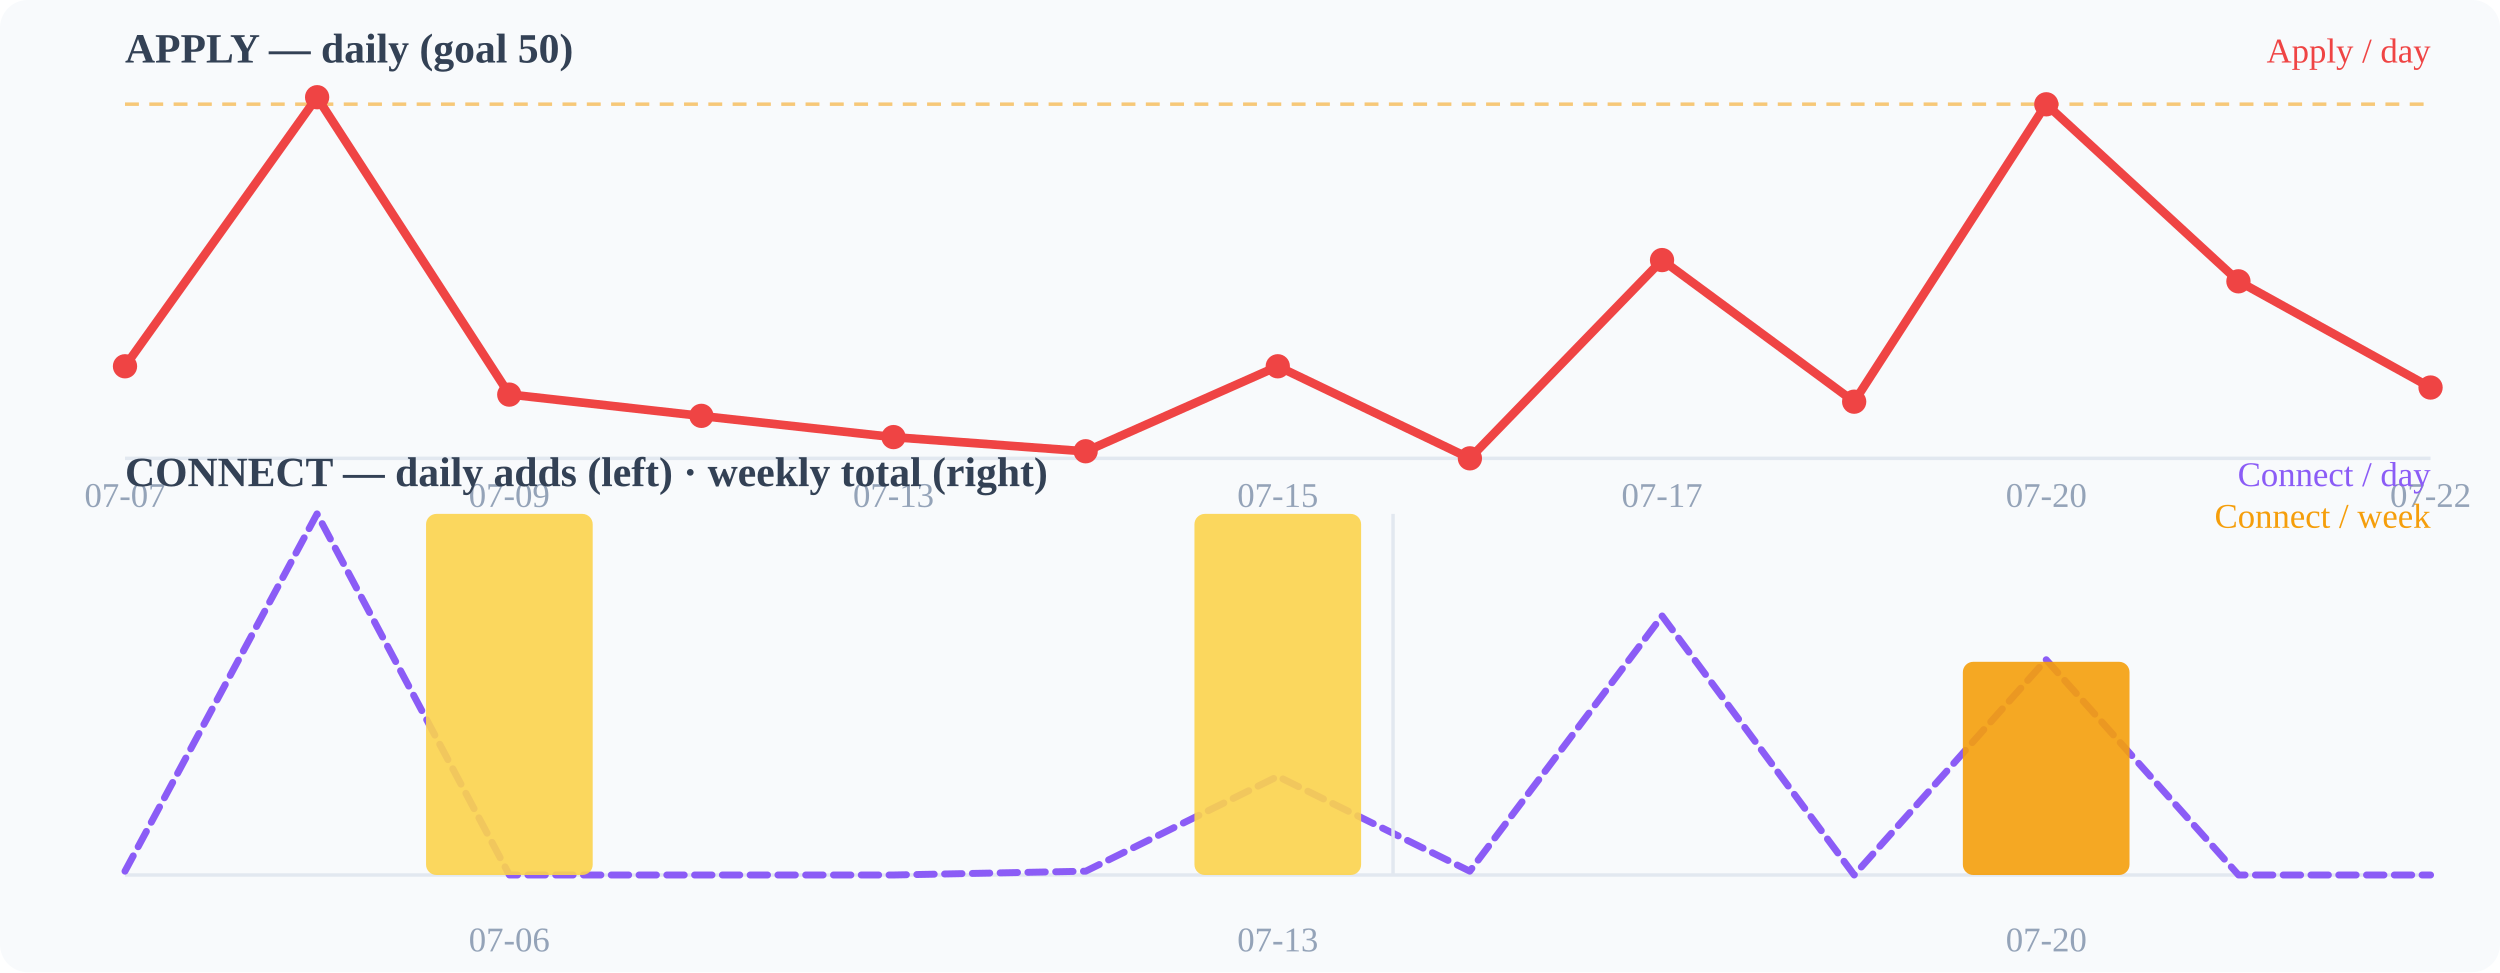
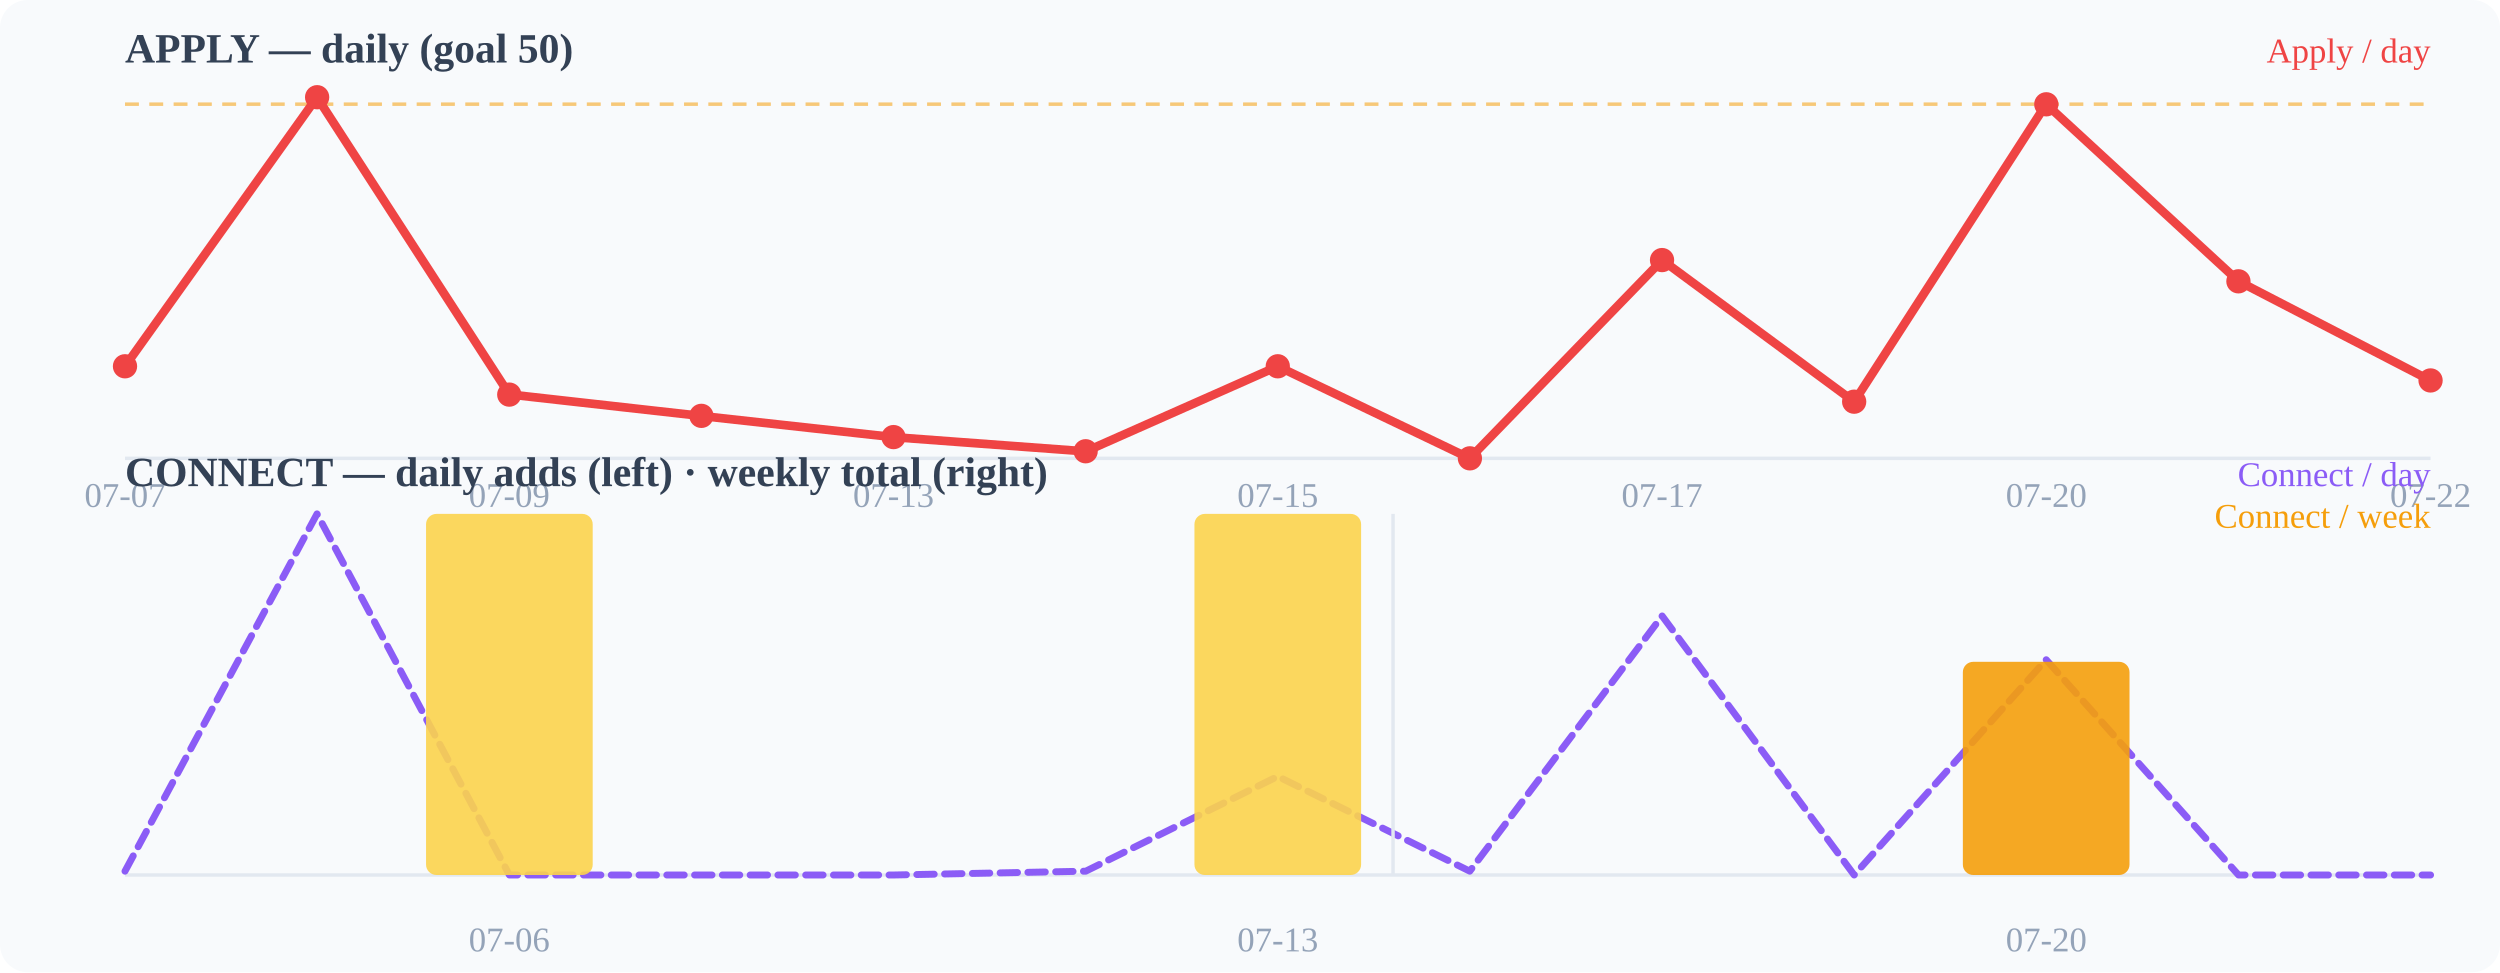
<svg xmlns="http://www.w3.org/2000/svg" width="720" height="280" viewBox="0 0 720 280">
  <rect width="720" height="280" fill="#f8fafc" rx="8" />
  <text x="36" y="18" font-size="12" font-weight="600" fill="#334155">APPLY — daily (goal 50)</text>
  <line x1="36" y1="132" x2="700" y2="132" stroke="#e2e8f0" stroke-width="1" />
  <line x1="36" y1="30.0" x2="700" y2="30.0" stroke="#f59e0b" stroke-width="1" stroke-dasharray="4 3" opacity="0.55" />
-   <polyline points="36.0,105.5 91.3,28.0 146.7,113.6 202.0,119.8 257.3,125.9 312.7,130.0 368.0,105.5 423.3,132.0 478.7,74.9 534.0,115.7 589.3,30.0 644.7,81.0 700.0,111.6" fill="none" stroke="#ef4444" stroke-width="2.5" stroke-linecap="round" stroke-linejoin="round" />
+   <polyline points="36.0,105.5 91.3,28.0 146.7,113.6 202.0,119.8 257.3,125.9 312.7,130.0 368.0,105.5 423.3,132.0 478.7,74.9 534.0,115.7 589.3,30.0 644.7,81.0 700.0,109.6" fill="none" stroke="#ef4444" stroke-width="2.5" stroke-linecap="round" stroke-linejoin="round" />
  <circle cx="36" cy="105.49" r="3.5" fill="#ef4444" />
  <circle cx="91.333" cy="28" r="3.5" fill="#ef4444" />
  <circle cx="146.667" cy="113.647" r="3.5" fill="#ef4444" />
  <circle cx="202" cy="119.765" r="3.5" fill="#ef4444" />
  <circle cx="257.333" cy="125.882" r="3.5" fill="#ef4444" />
  <circle cx="312.667" cy="129.961" r="3.5" fill="#ef4444" />
  <circle cx="368" cy="105.49" r="3.5" fill="#ef4444" />
  <circle cx="423.333" cy="132" r="3.5" fill="#ef4444" />
  <circle cx="478.667" cy="74.902" r="3.5" fill="#ef4444" />
  <circle cx="534" cy="115.686" r="3.5" fill="#ef4444" />
  <circle cx="589.333" cy="30.039" r="3.5" fill="#ef4444" />
  <circle cx="644.667" cy="81.02" r="3.5" fill="#ef4444" />
-   <circle cx="700" cy="111.608" r="3.5" fill="#ef4444" />
+   <circle cx="700" cy="109.569" r="3.5" fill="#ef4444" />
  <text x="36" y="146" font-size="10" fill="#94a3b8" text-anchor="middle">07-07</text>
  <text x="146.667" y="146" font-size="10" fill="#94a3b8" text-anchor="middle">07-09</text>
  <text x="257.333" y="146" font-size="10" fill="#94a3b8" text-anchor="middle">07-13</text>
  <text x="368" y="146" font-size="10" fill="#94a3b8" text-anchor="middle">07-15</text>
  <text x="478.667" y="146" font-size="10" fill="#94a3b8" text-anchor="middle">07-17</text>
  <text x="589.333" y="146" font-size="10" fill="#94a3b8" text-anchor="middle">07-20</text>
  <text x="700" y="146" font-size="10" fill="#94a3b8" text-anchor="middle">07-22</text>
  <text x="36" y="140" font-size="12" font-weight="600" fill="#334155">CONNECT — daily adds (left) · weekly total (right)</text>
  <line x1="36" y1="252" x2="700" y2="252" stroke="#e2e8f0" stroke-width="1" />
  <polyline points="36.0,250.9 91.3,148.0 146.7,252.0 202.0,252.0 257.3,252.0 312.7,250.9 368.0,223.6 423.3,250.9 478.7,177.4 534.0,252.0 589.3,190.0 644.7,252.0 700.0,252.0" fill="none" stroke="#8b5cf6" stroke-width="2" stroke-linecap="round" stroke-linejoin="round" stroke-dasharray="5 3" />
  <rect x="122.7" y="148.0" width="48" height="104.0" rx="3" fill="#fcd34d" opacity="0.9" />
  <rect x="344.0" y="148.0" width="48" height="104.0" rx="3" fill="#fcd34d" opacity="0.9" />
  <rect x="565.3" y="190.6" width="48" height="61.4" rx="3" fill="#f59e0b" opacity="0.9" />
  <line x1="401.2" y1="148" x2="401.2" y2="252" stroke="#e2e8f0" stroke-width="1" />
  <text x="146.667" y="274" font-size="10" fill="#94a3b8" text-anchor="middle">07-06</text>
  <text x="368" y="274" font-size="10" fill="#94a3b8" text-anchor="middle">07-13</text>
  <text x="589.333" y="274" font-size="10" fill="#94a3b8" text-anchor="middle">07-20</text>
  <text x="700" y="18" font-size="10" fill="#ef4444" text-anchor="end">Apply / day</text>
  <text x="700" y="140" font-size="10" fill="#8b5cf6" text-anchor="end">Connect / day</text>
  <text x="700" y="152" font-size="10" fill="#f59e0b" text-anchor="end">Connect / week</text>
</svg>
